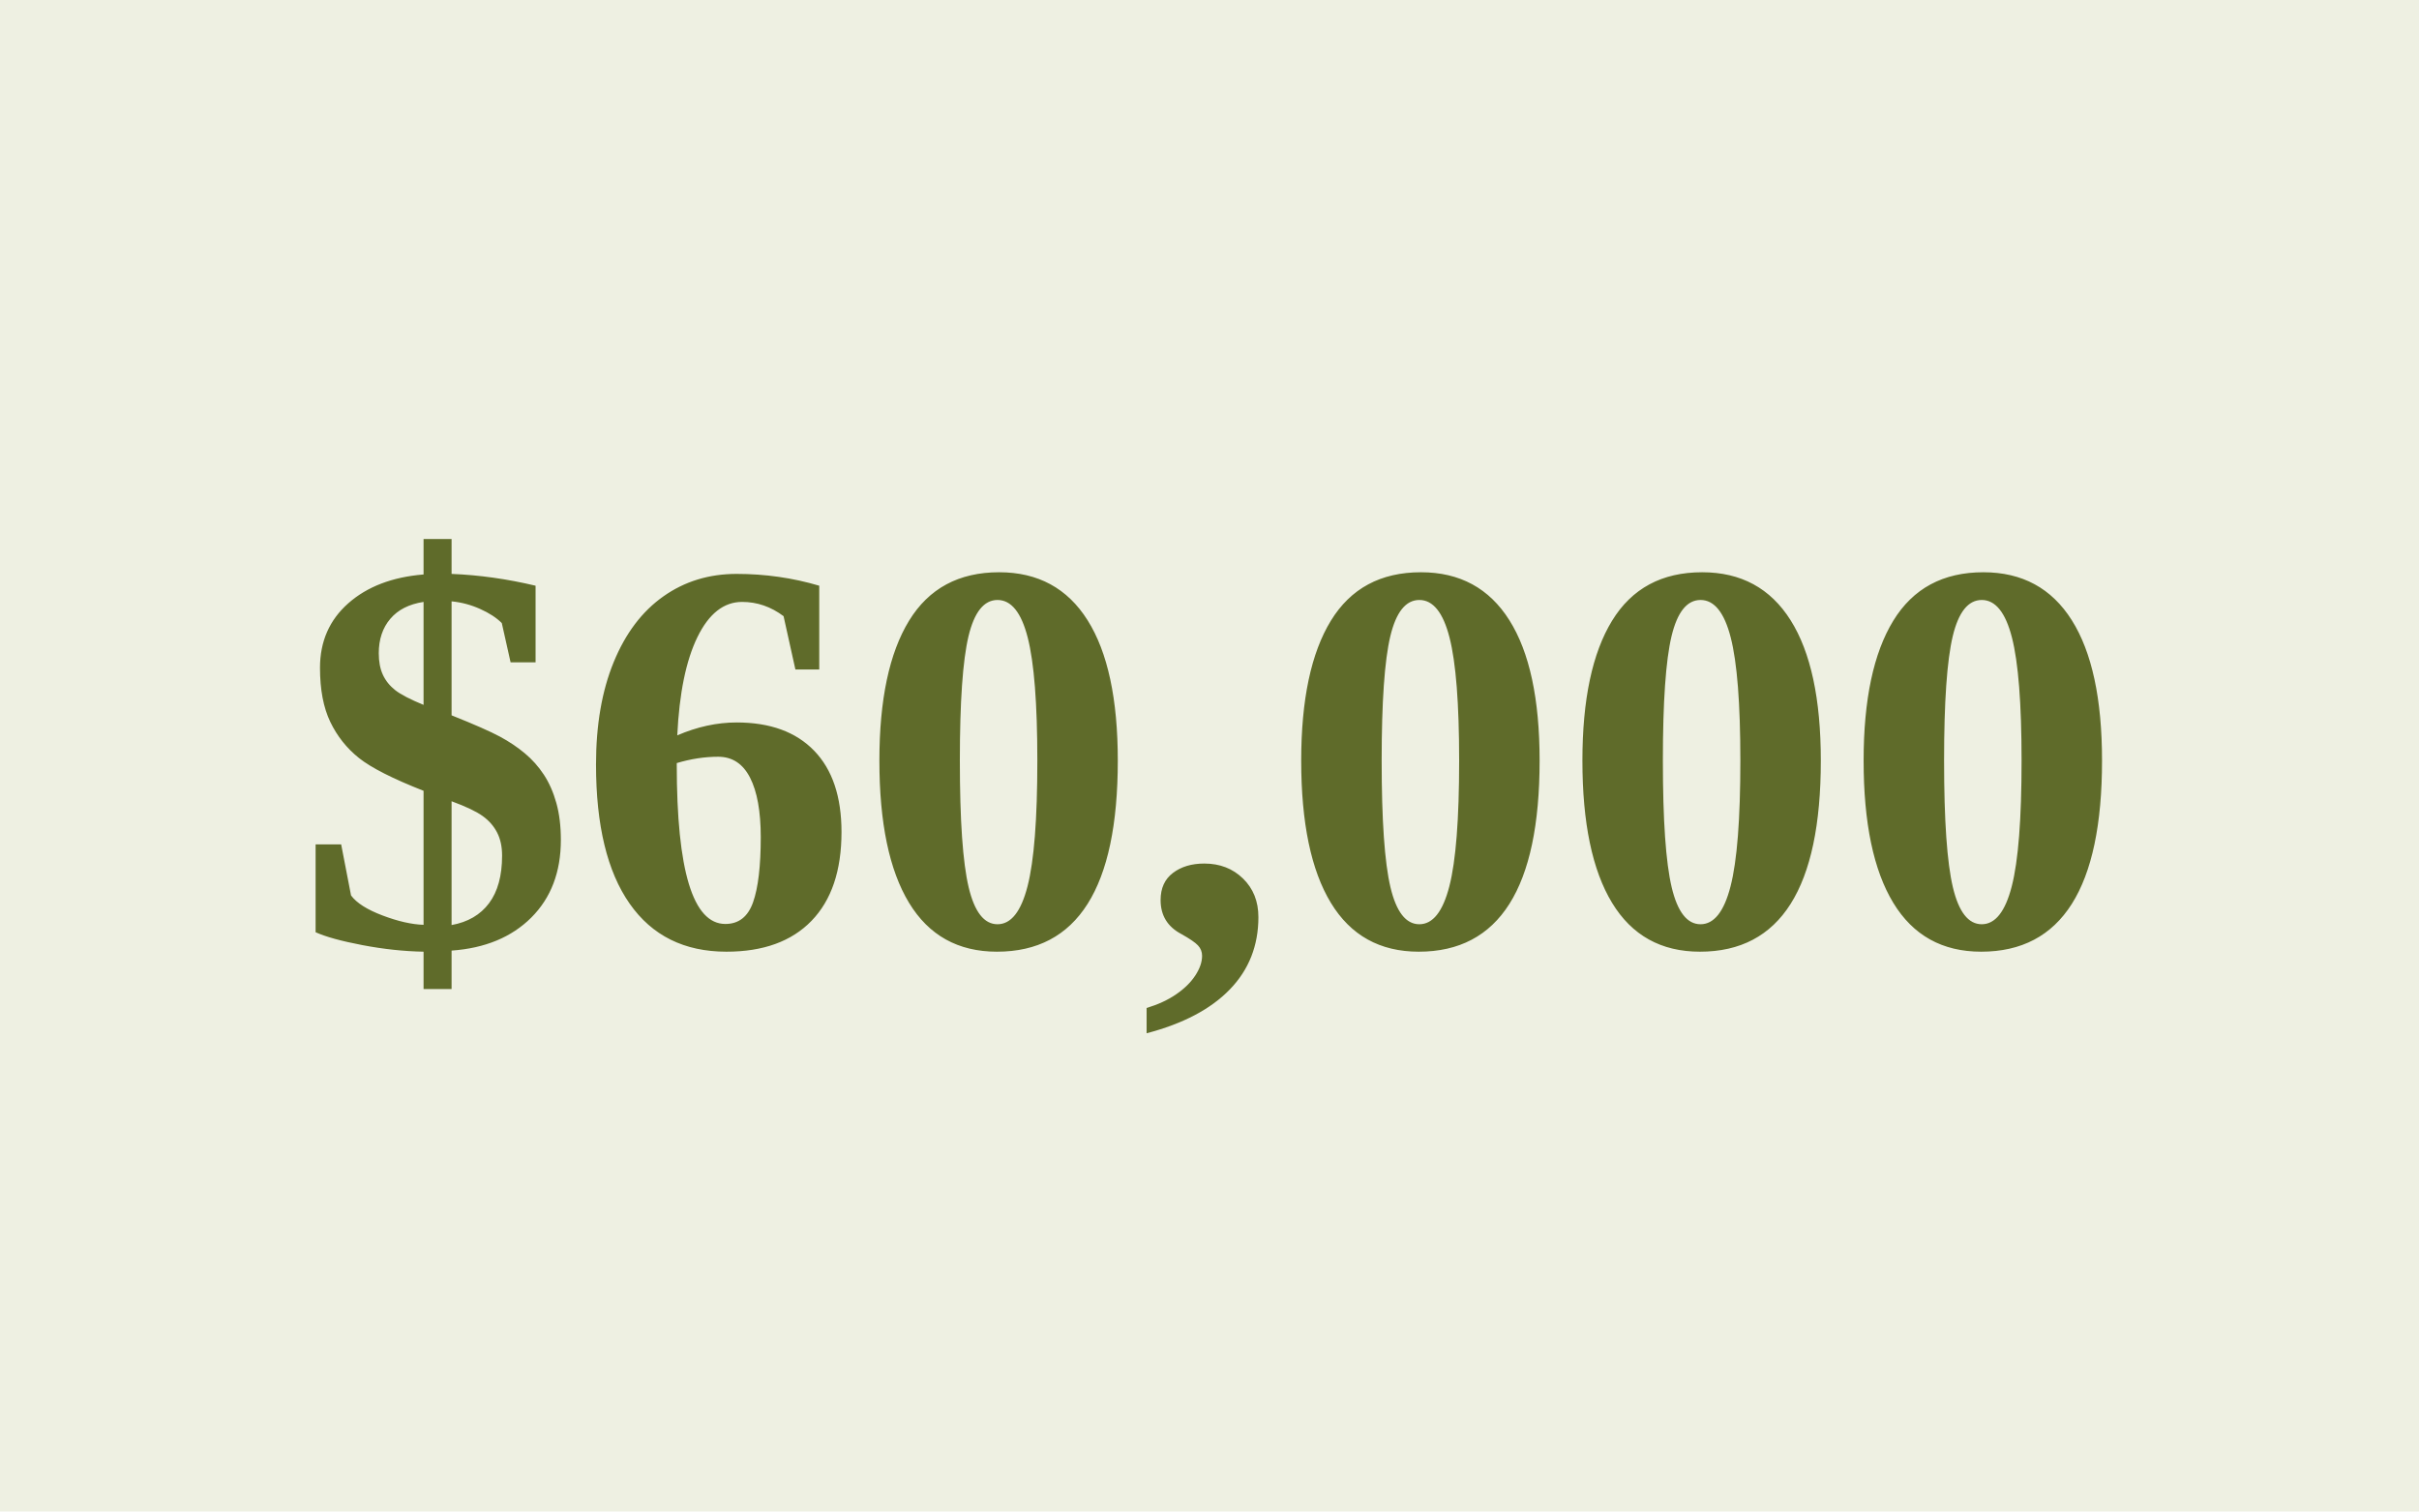
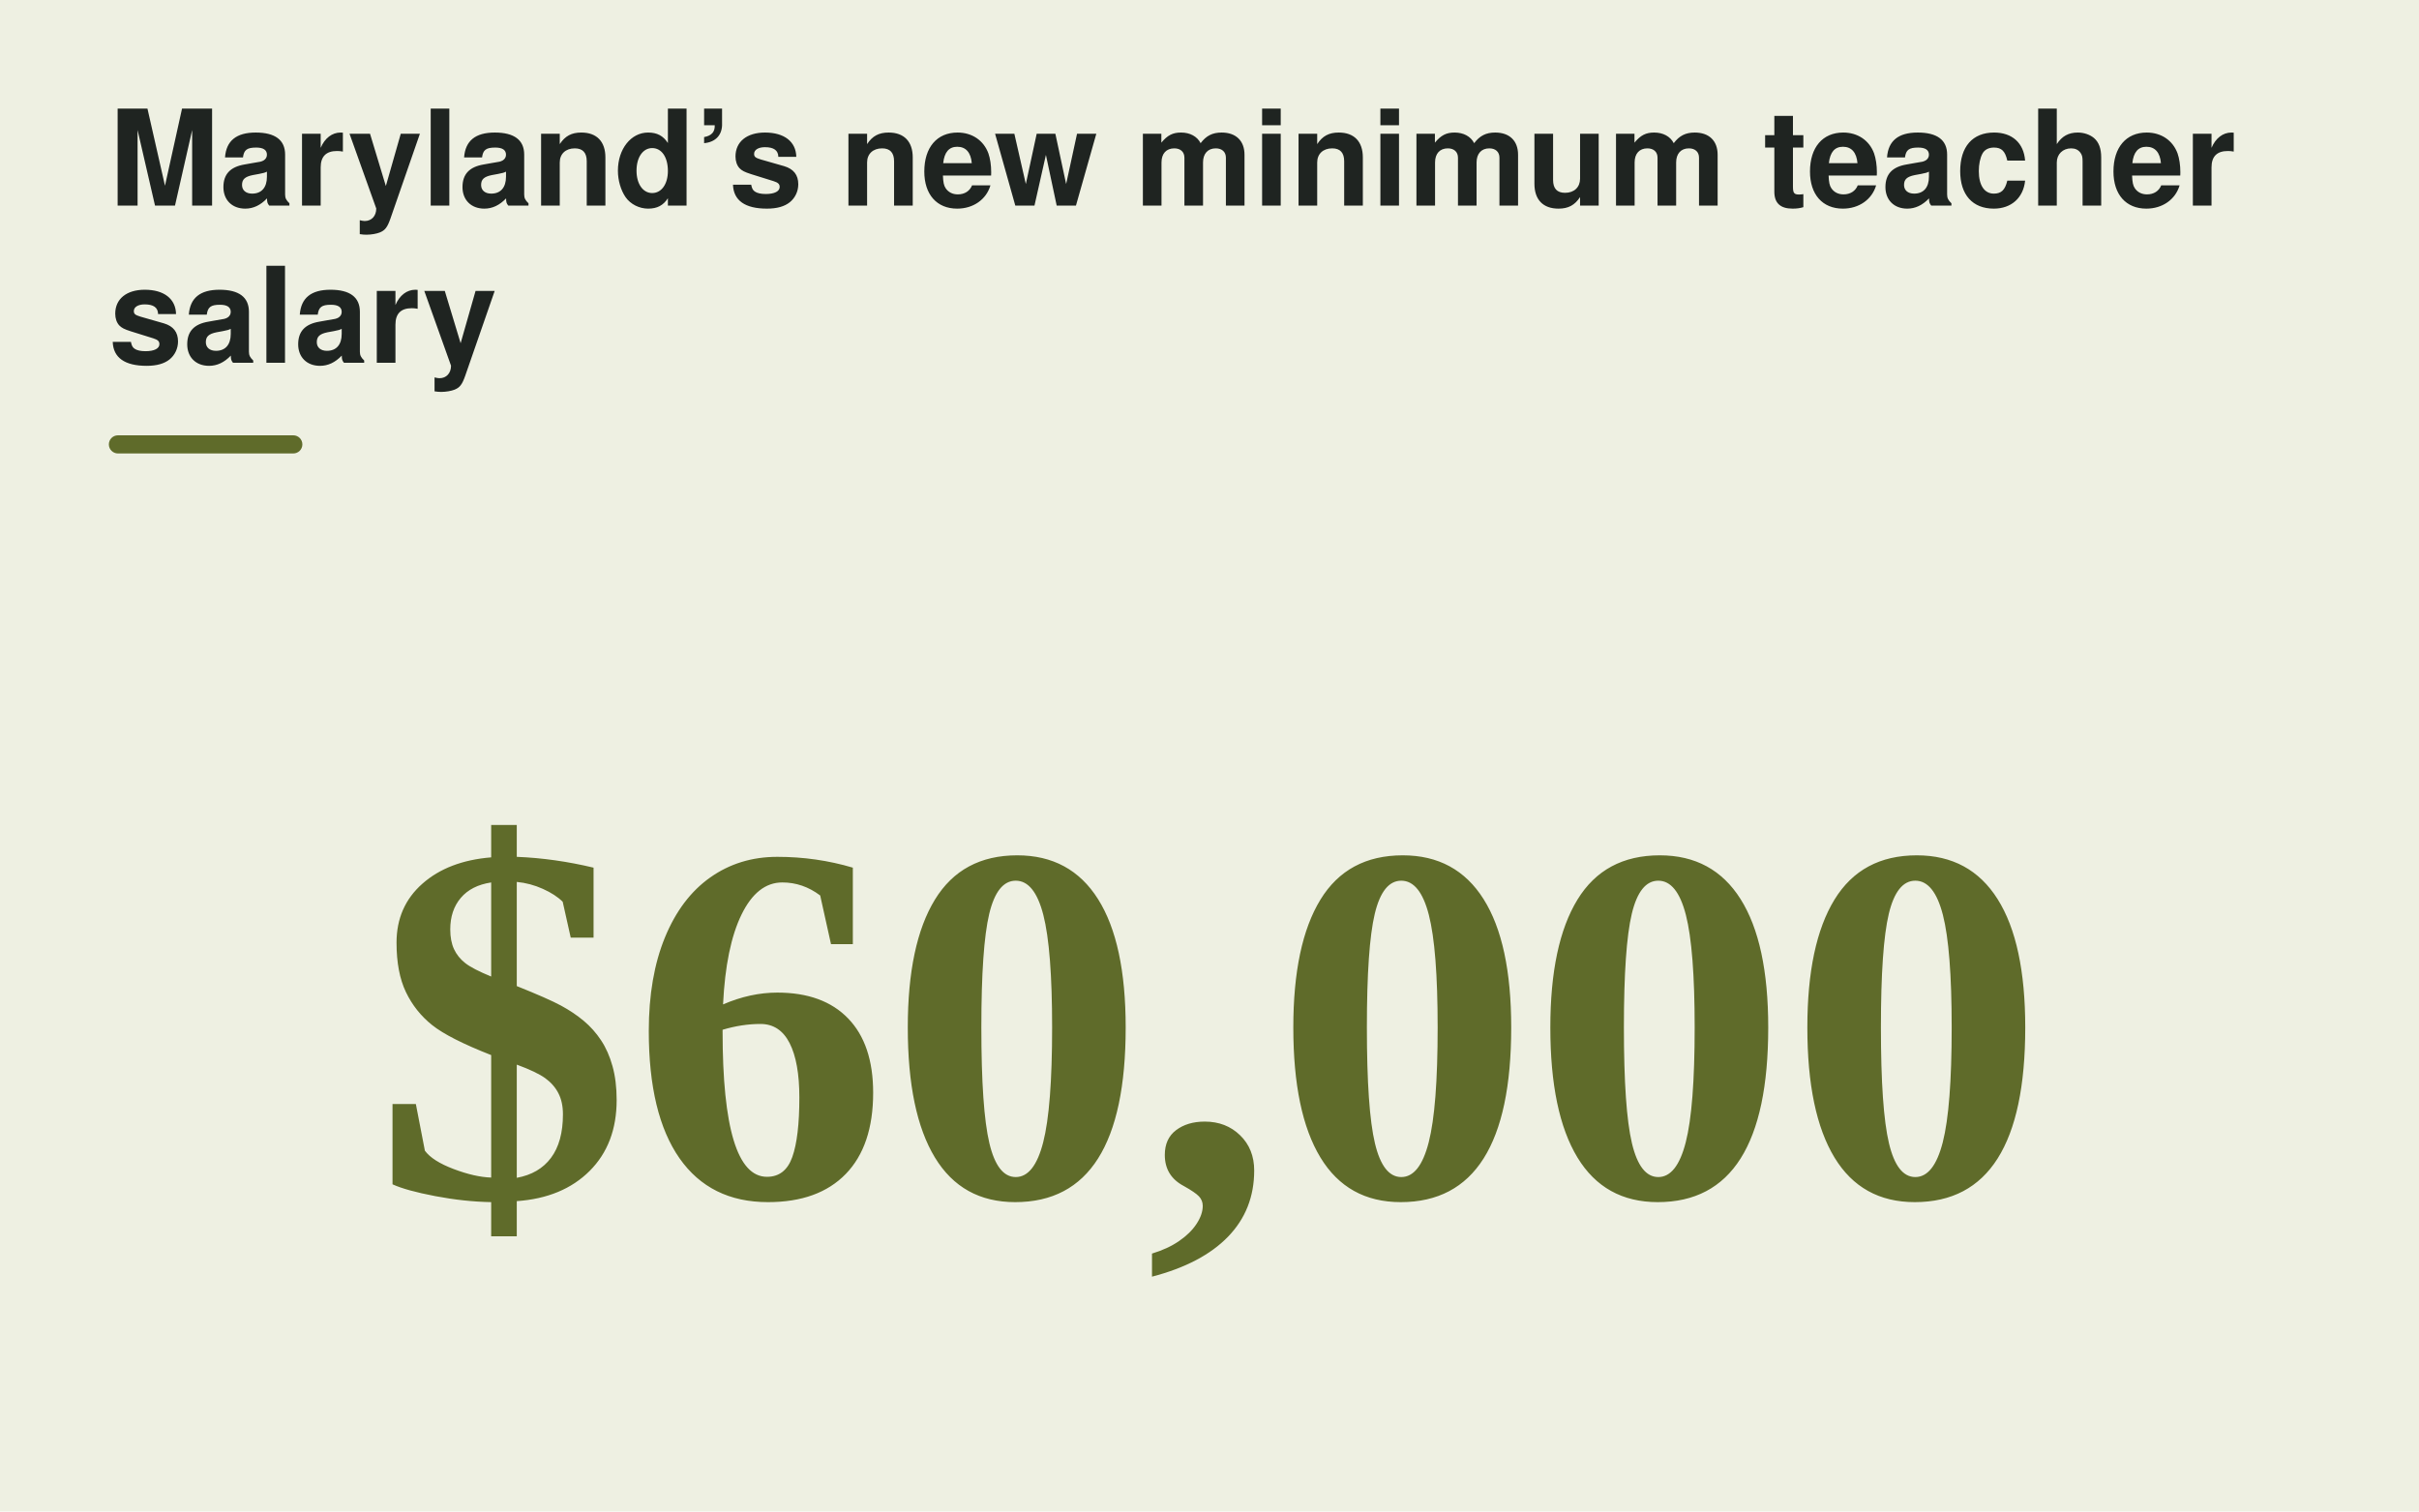
<svg xmlns="http://www.w3.org/2000/svg" viewBox="0 0 800 500" width="800" height="500" role="img">
  <rect width="800" height="500" fill="#EEF0E2" />
-   <text x="400" y="313" text-anchor="middle" font-family="Georgia, 'Times New Roman', serif" font-size="186" font-weight="700" fill="#5F6B2A">$60,000</text>
+   <text x="36" y="68" font-family="'Helvetica Neue', Helvetica, Arial, sans-serif" font-size="44" font-weight="700" fill="#1F2421">Maryland’s new minimum teacher</text>
+   <text x="36" y="120" font-family="'Helvetica Neue', Helvetica, Arial, sans-serif" font-size="44" font-weight="700" fill="#1F2421">salary</text>
+   <rect x="36" y="144" width="64" height="6" rx="3" fill="#5F6B2A" />
+   <text x="400" y="396" text-anchor="middle" font-family="Georgia, 'Times New Roman', serif" font-size="170" font-weight="700" fill="#5F6B2A">$60,000</text>
</svg>
